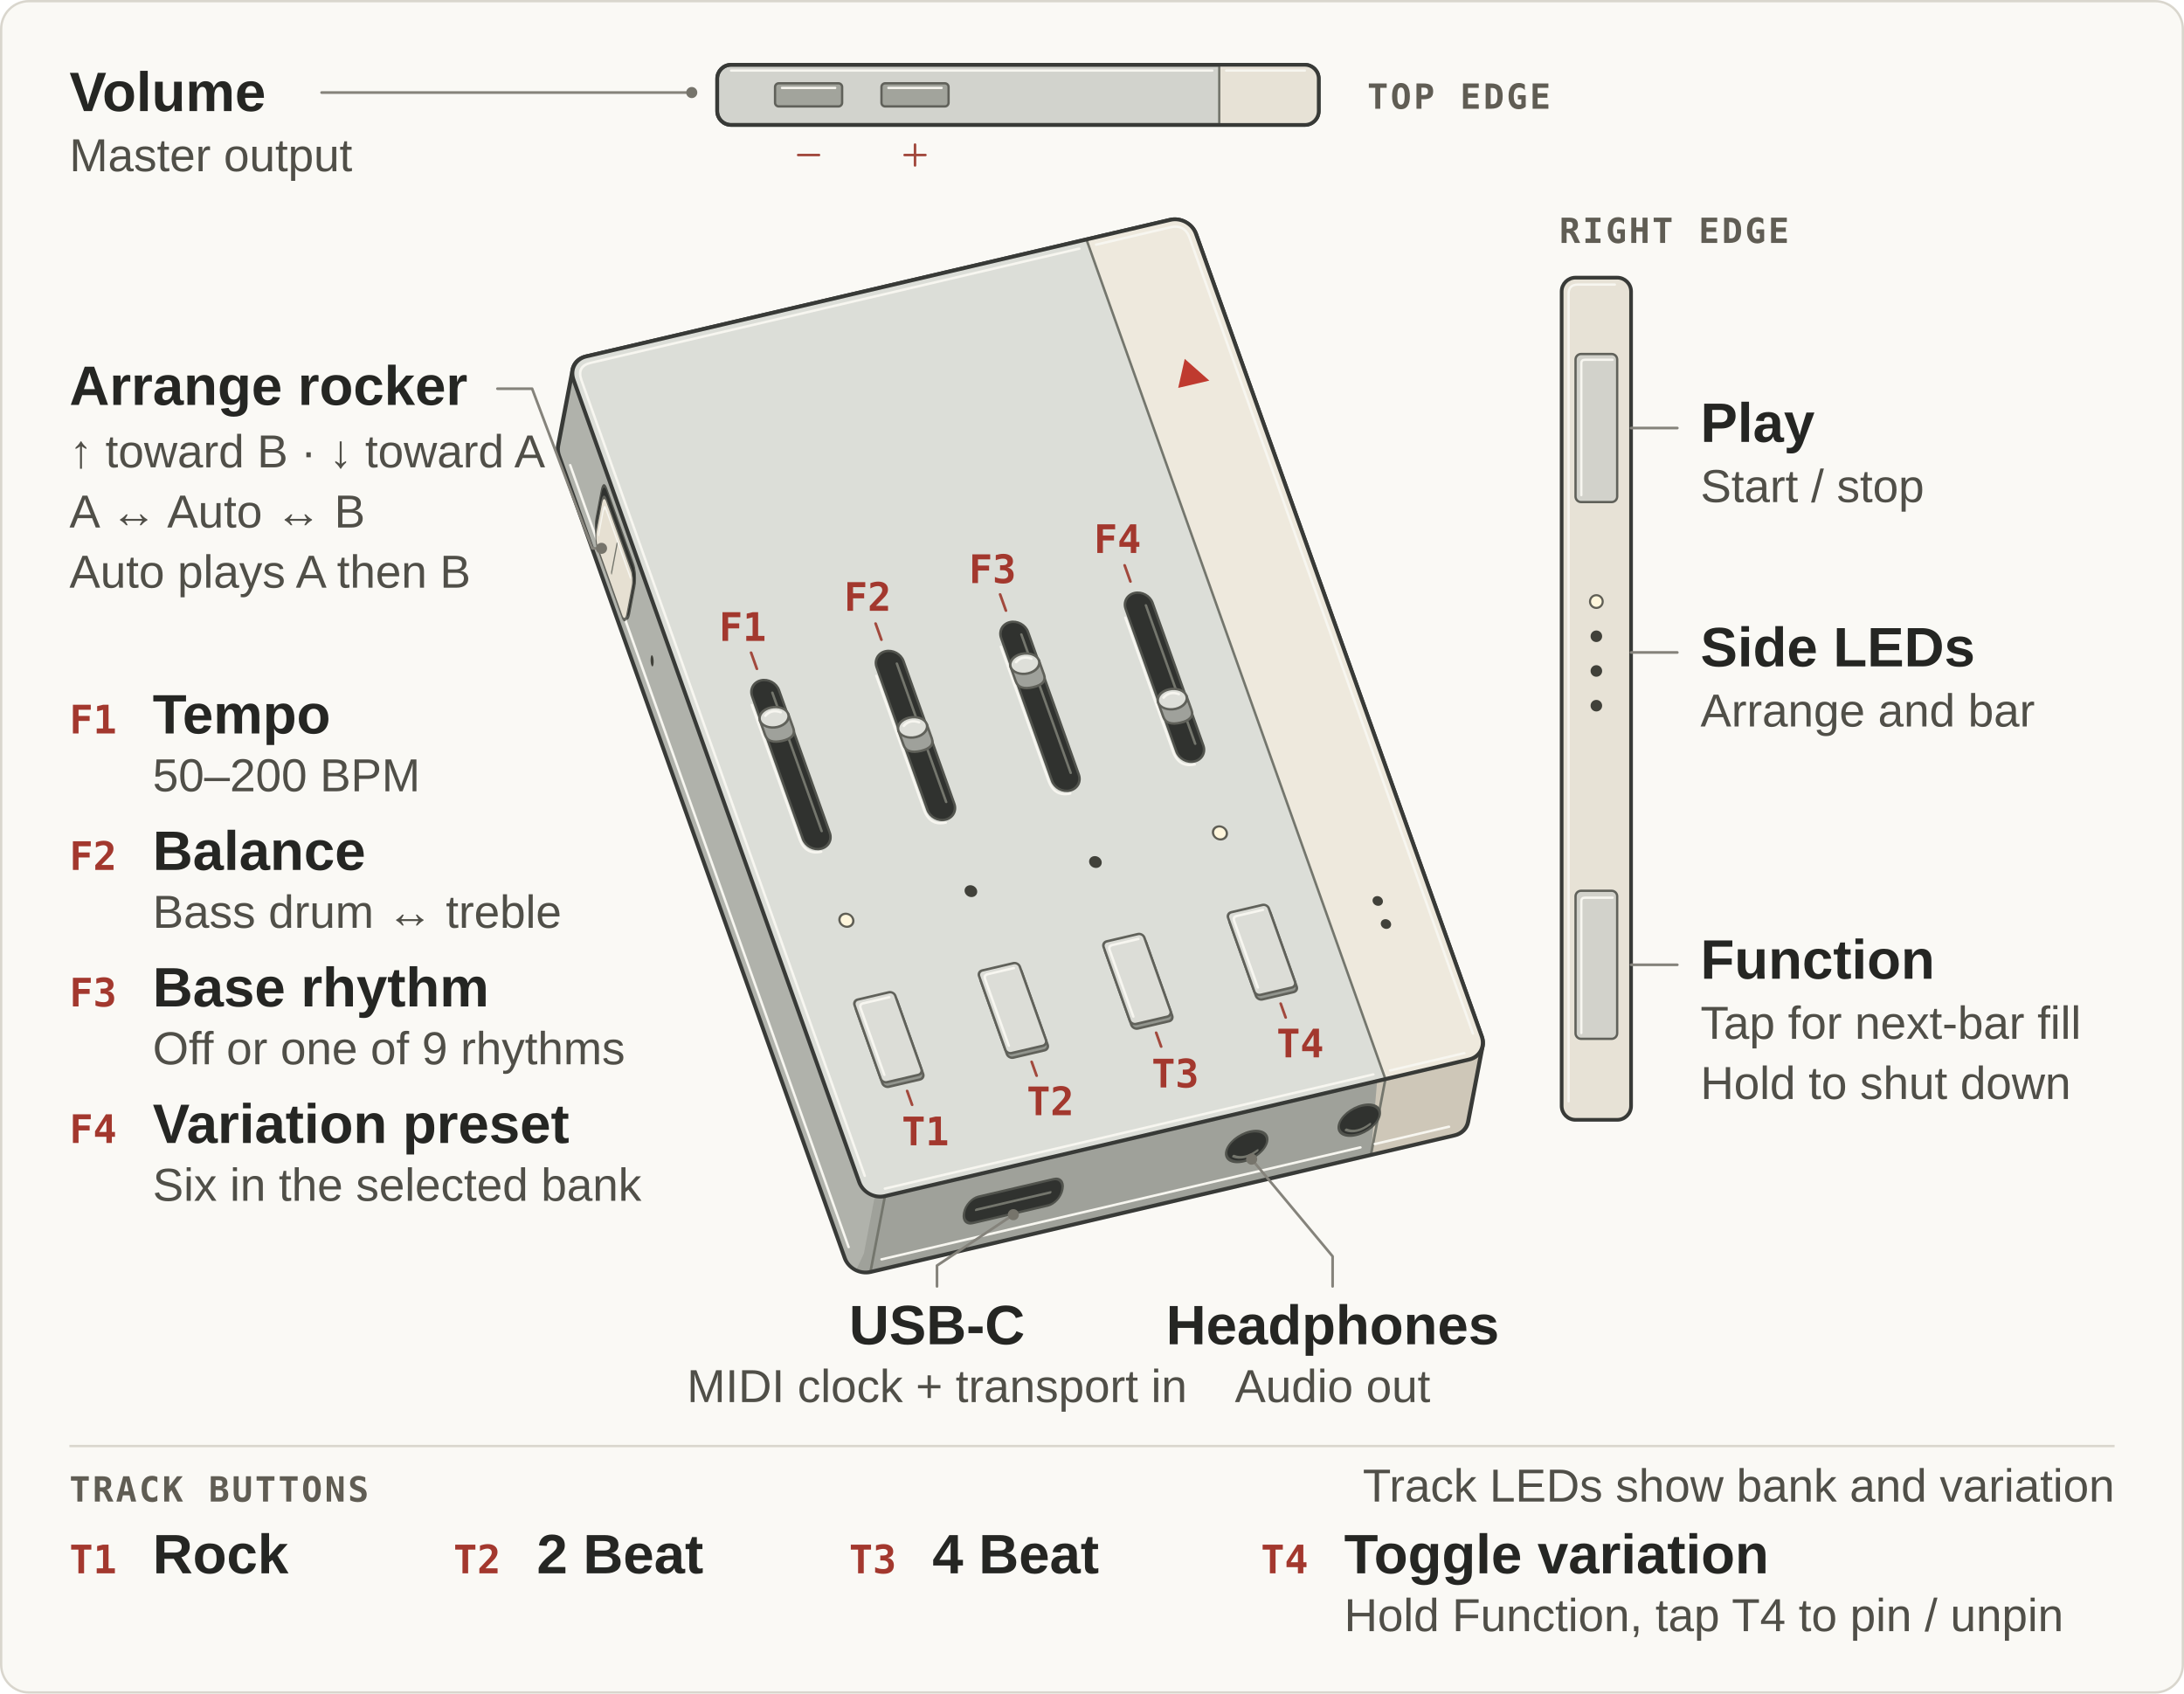
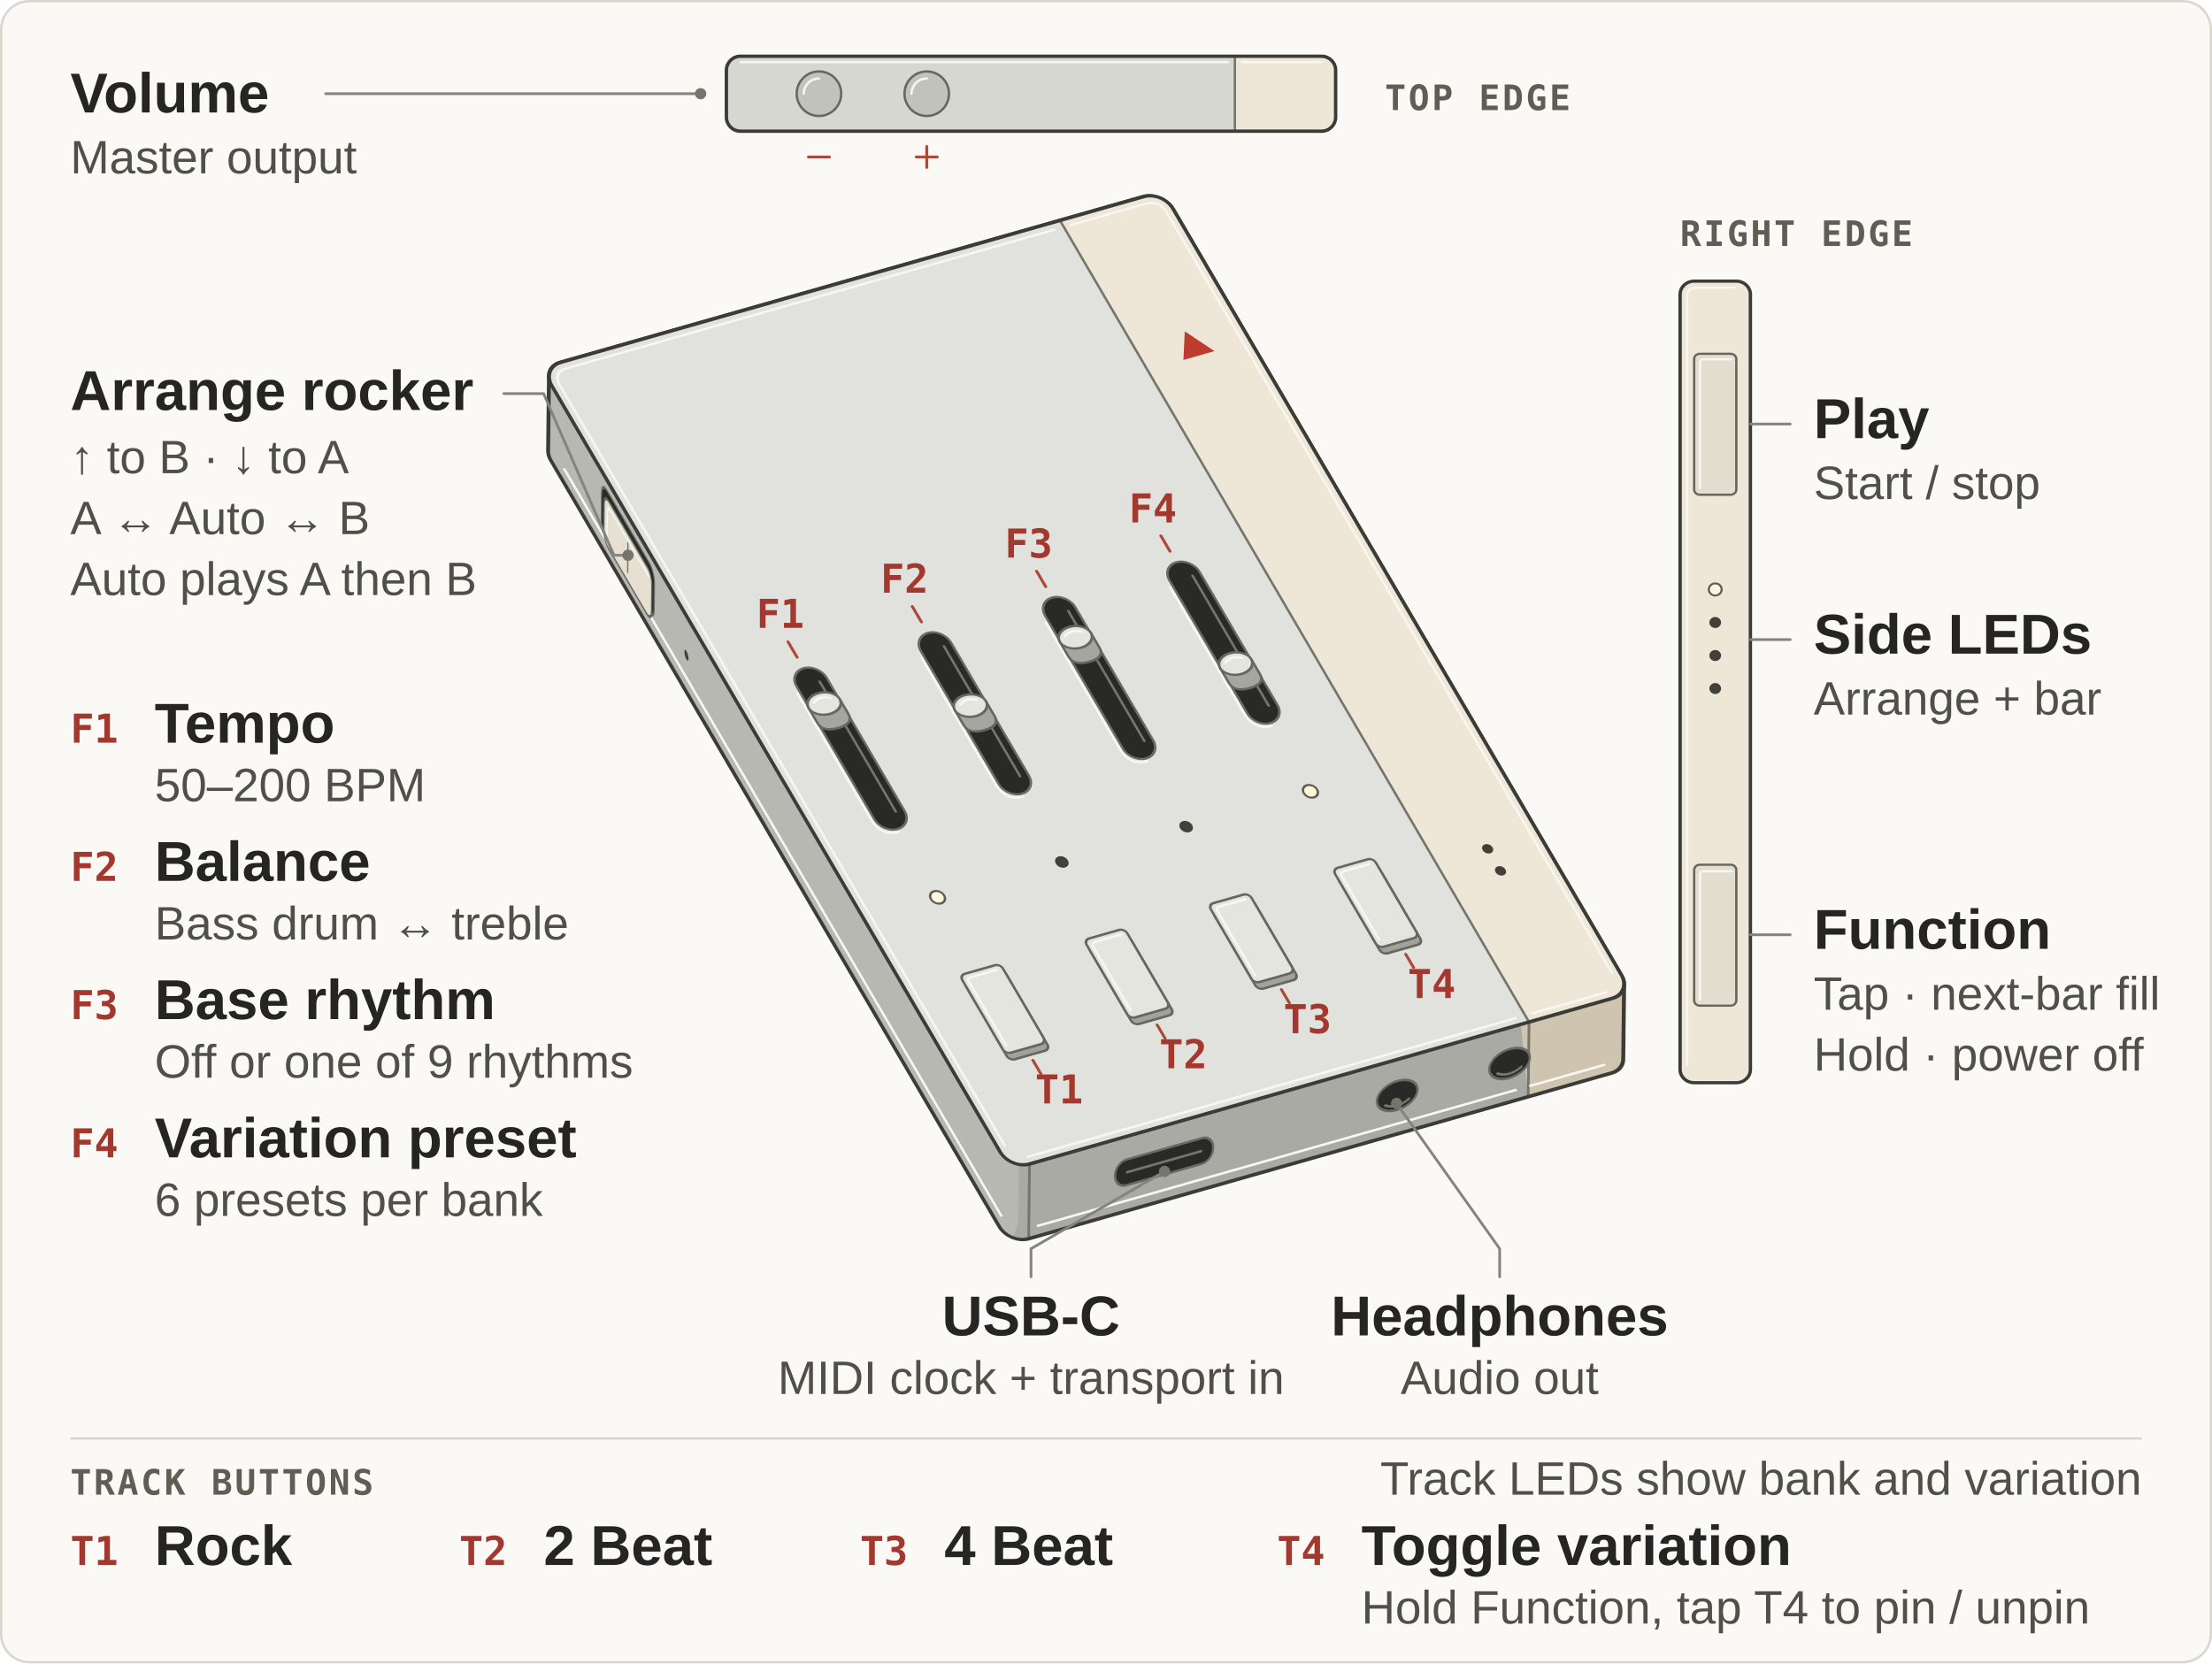
- <svg xmlns="http://www.w3.org/2000/svg" xmlns:xlink="http://www.w3.org/1999/xlink" width="944" height="732" viewBox="0 0 944 732" role="img" aria-labelledby="title description">
+ <svg xmlns="http://www.w3.org/2000/svg" xmlns:xlink="http://www.w3.org/1999/xlink" width="944" height="710" viewBox="0 0 944 710" role="img" aria-labelledby="title description">
  <style>
    .case, .key, .socket, .detail, .highlight, .leader, .guide {
      stroke-linecap: round;
      stroke-linejoin: round;
    }
-     .case { stroke: #383a37; stroke-width: 1.6; }
-     .key { stroke: #60615a; stroke-width: 1; }
-     .socket { fill: #30322f; stroke: #51534d; stroke-width: 1; }
+     .case { stroke: #3b3c38; stroke-width: 1.45; }
+     .key { stroke: #666760; stroke-width: 1; }
+     .socket { fill: #292a27; stroke: #696a63; stroke-width: .95; }
    .detail, .highlight, .leader, .guide { fill: none; }
    .detail { stroke: #74766d; stroke-width: 1; }
    .highlight { stroke: #f7f6f0; stroke-width: 1; }
    .leader { stroke: #85837b; stroke-width: 1.15; }
-     .guide { stroke: #a2493d; stroke-width: 1.1; }
+     .guide { stroke: #ad4938; stroke-width: 1.2; }
    .label, .note { font-family: "Instrument Sans", "Helvetica Neue", Arial, sans-serif; }
    .label { fill: #252623; font-size: 24px; font-weight: 700; }
    .note { fill: #504f48; font-size: 20px; }
    .id, .caption { font-family: "IBM Plex Mono", Menlo, monospace; font-weight: 600; }
    .id { fill: #a3382e; font-size: 17px; }
    .caption { fill: #605d54; font-size: 15px; letter-spacing: 1px; }
  </style>
  <defs>
    <path id="deck" d="M8 0h244a8 8 0 0 1 8 8v348a8 8 0 0 1-8 8H8a8 8 0 0 1-8-8V8a8 8 0 0 1 8-8Z" />
    <path id="shell" d="M.99 4.14A8 8 0 0 1 8 0h244a8 8 0 0 1 8 8v348                        a8 8 0 0 1-.99 3.86l-16 29A8 8 0 0 1 236 393H-8                        a8 8 0 0 1-8-8V37a8 8 0 0 1 .99-3.86Z" />
    <clipPath id="deck-clip">
      <use xlink:href="#deck" />
    </clipPath>
    <clipPath id="shell-clip">
      <use xlink:href="#shell" />
    </clipPath>
    <g id="fader">
-       <rect class="socket" x="-5.6" y="146" width="11.2" height="73" rx="5.6" />
-       <path class="detail" d="M2.7 152v60" />
-       <path class="highlight" d="M-6.9 155v58q0 7.2 6.6 7.2" />
+       <rect class="socket" x="-6.3" y="146" width="12.6" height="73" rx="6.3" />
+       <path class="detail" d="M3 153v59" />
+       <path class="highlight" d="M-7.5 155v57q0 8.2 7.3 8.2" />
    </g>
    <g id="fader-cap">
-       <path class="key" fill="#9fa19b" d="M-5.9 0v6.2q0 4 5.9 4t5.9-4V0Z" />
-       <ellipse class="key" rx="5.9" ry="4.2" fill="#dedfd9" />
-       <path class="highlight" d="M-3.2-1.4q3.2-2.2 6.4 0" />
+       <path class="key" fill="#a5a69f" d="M-6.5 0v6.7q0 4.4 6.5 4.4t6.5-4.4V0Z" />
+       <ellipse class="key" rx="6.5" ry="4.7" fill="#e5e5e0" />
+       <path class="highlight" d="M-3.5-1.5q3.5-2.2 7 0" />
    </g>
    <g id="track-key">
-       <rect class="key" x="-8.5" y="284.8" width="17" height="35.8" rx="2" fill="#92958e" />
-       <rect class="key" x="-8.5" y="282.8" width="17" height="35.8" rx="2" fill="#dcddd7" />
-       <path class="highlight" d="M-6.6 315.4v-28.8q0-1.8 1.8-1.8H6" />
+       <rect class="key" x="-8.5" y="285.8" width="17" height="35.8" rx="2.2" fill="#a1a29b" />
+       <rect class="key" x="-8.5" y="282.8" width="17" height="35.8" rx="2.2" fill="#e5e5e0" />
+       <path class="highlight" d="M-6.5 315.3v-28.7q0-1.8 1.8-1.8H6" />
    </g>
    <circle id="led-off" r="2.5" fill="#41413a" />
    <circle id="led-on" r="2.75" fill="#fff6dc" stroke="#5f5e55" stroke-width=".9" />
    <circle id="leader-dot" r="2.4" fill="#76746b" />
  </defs>
-   <rect x=".5" y=".5" width="943" height="731" rx="12" fill="#faf9f5" stroke="#d9d6cd" />
+   <rect x=".5" y=".5" width="943" height="709" rx="12" fill="#faf9f5" stroke="#d9d6cd" />
  <text class="label" x="30" y="48">Volume</text>
  <text class="note" x="30" y="74">Master output</text>
  <path class="leader" d="M139 40h160" />
  <use xlink:href="#leader-dot" x="299" y="40" />
-   <g transform="translate(310 28)">
-     <rect class="case" width="260" height="26" rx="6" fill="#d2d3cd" />
-     <path d="M217 0h37a6 6 0 0 1 6 6v14a6 6 0 0 1-6 6h-37Z" fill="#e7e2d6" />
-     <path class="detail" d="M217 0v26" />
+   <g transform="translate(310 24)">
+     <rect width="260" height="32" rx="6" fill="#d6d7d1" />
+     <path d="M217 0h37a6 6 0 0 1 6 6v20a6 6 0 0 1-6 6h-37Z" fill="#eee6d6" />
+     <path class="detail" d="M217 0v32" />
    <path class="highlight" d="M6 2.5h208m6 0h34" />
-     <rect class="key" x="25" y="8" width="29" height="10" rx="1.6" fill="#a2a49c" />
-     <rect class="key" x="71" y="8" width="29" height="10" rx="1.6" fill="#a2a49c" />
-     <path class="highlight" d="M28 10h23m23 0h23" />
-     <rect class="case" width="260" height="26" rx="6" fill="none" />
+     <circle class="key" cx="39.5" cy="16" r="9.5" fill="#c1c2bb" />
+     <circle class="key" cx="85.5" cy="16" r="9.5" fill="#c1c2bb" />
+     <path class="highlight" d="M33 16a6.5 6.5 0 0 1 6.5-6.5M79 16a6.5 6.5 0 0 1 6.5-6.5" />
+     <rect class="case" width="260" height="32" rx="6" fill="none" />
  </g>
  <path class="guide" d="M345 67h9m37 0h9m-4.5-4.5v9" />
  <text class="caption" x="591" y="47">TOP EDGE</text>
-   <g transform="matrix(1.035 -.242 .355 .997 245 156)">
-     <use xlink:href="#shell" fill="#b0b2ab" />
+   <g transform="matrix(1.02 -.29 .55 .94 231 157)">
+     <use xlink:href="#shell" fill="#b7b8b1" />
    <g clip-path="url(#shell-clip)">
-       <path fill="#9fa19a" d="M8 356h252v38H-16l8-9Z" />
-       <path fill="#cec7b8" d="M217 356h43v38h-59v-1Z" />
+       <path fill="#a8aaa3" d="M8 356h252v38H-16l8-9Z" />
+       <path fill="#cfc4af" d="M217 356h43v38h-59v-1Z" />
      <path class="detail" d="M217 364l-16 29M8 364l-16 29" />
      <path class="highlight" d="M-13 42v339m11 8h200m6 0h31" />
    </g>
    <use xlink:href="#shell" class="case" fill="none" />
    <g transform="matrix(-.551724 1 0 1 0 0)">
      <rect class="socket" x="4" y="47" width="19" height="41" rx="4.2" />
      <rect class="key" x="7" y="49" width="18" height="37" rx="3.5" fill="#e6e0d2" />
      <path class="highlight" d="M9.5 83V54q0-2.5 2.5-2.5h9" />
      <path class="detail" d="M10.5 67.5h11" />
      <circle cx="15" cy="113" r="1.6" fill="#41413a" />
    </g>
    <g transform="matrix(1 0 -.551724 1 0 364)">
      <rect class="socket" x="44" y="9" width="41" height="10" rx="4.8" />
      <path class="detail" d="M49 14h31" />
      <ellipse class="socket" cx="162" cy="14" rx="8.5" ry="5.6" />
      <ellipse class="socket" cx="209" cy="14" rx="8.5" ry="5.6" />
      <path class="detail" d="M157 16.6q5 2.7 10 0m37 0q5 2.7 10 0" />
    </g>
-     <use xlink:href="#deck" fill="#dcded8" />
-     <path d="M217 0h43v364h-43Z" clip-path="url(#deck-clip)" fill="#eee9dd" />
+     <use xlink:href="#deck" fill="#e1e1dd" />
+     <path d="M217 0h43v364h-43Z" clip-path="url(#deck-clip)" fill="#eee6d6" />
    <path class="detail" d="M217 0v364" />
    <path class="highlight" d="M3 354V9q0-6 6-6h204m7 0h31q6 0 6 6v345M9 361h204m7 0h31" />
    <use xlink:href="#deck" class="case" fill="none" />
-     <path d="M238.5 57l6.5 11h-13Z" fill="#bf3a2f" />
+     <path d="M238.5 57l6.5 11h-13Z" fill="#bd3c2e" />
    <circle cx="238.5" cy="292" r="2.05" fill="#41413a" />
    <circle cx="238.5" cy="302" r="2.05" fill="#41413a" />
    <use xlink:href="#fader" x="31" />
    <use xlink:href="#fader" x="83" />
    <use xlink:href="#fader" x="135" />
    <use xlink:href="#fader" x="187" />
    <use xlink:href="#fader-cap" x="31" y="162" />
    <use xlink:href="#fader-cap" x="83" y="179" />
    <use xlink:href="#fader-cap" x="135" y="164" />
    <use xlink:href="#fader-cap" x="187" y="192" />
    <use xlink:href="#led-on" x="31" y="250" />
    <use xlink:href="#led-off" x="83" y="250" />
    <use xlink:href="#led-off" x="135" y="250" />
    <use xlink:href="#led-on" x="187" y="250" />
    <use xlink:href="#track-key" x="31" />
    <use xlink:href="#track-key" x="83" />
    <use xlink:href="#track-key" x="135" />
    <use xlink:href="#track-key" x="187" />
    <path class="guide" d="M31 134v7m52-7v7m52-7v7m52-7v7                            M31 324v6m52-6v6m52-6v6m52-6v6" />
  </g>
  <g class="id" text-anchor="middle">
-     <text x="321" y="277">F1</text>
-     <text x="375" y="264">F2</text>
-     <text x="429" y="252">F3</text>
-     <text x="483" y="239">F4</text>
-     <text x="400" y="495">T1</text>
-     <text x="454" y="482">T2</text>
-     <text x="508" y="470">T3</text>
-     <text x="562" y="457">T4</text>
+     <text x="333" y="268">F1</text>
+     <text x="386" y="253">F2</text>
+     <text x="439" y="238">F3</text>
+     <text x="492" y="223">F4</text>
+     <text x="452" y="471">T1</text>
+     <text x="505" y="456">T2</text>
+     <text x="558" y="441">T3</text>
+     <text x="611" y="426">T4</text>
  </g>
-   <path class="leader" d="M215 168h15l26 69h4" />
-   <use xlink:href="#leader-dot" x="260" y="237" />
+   <path class="leader" d="M215 168h17l30 69h6" />
+   <use xlink:href="#leader-dot" x="268" y="237" />
  <text class="label" x="30" y="175">Arrange rocker</text>
-   <text class="note" x="30" y="202">↑ toward B · ↓ toward A</text>
+   <text class="note" x="30" y="202">↑ to B · ↓ to A</text>
  <text class="note" x="30" y="228">A ↔ Auto ↔ B</text>
  <text class="note" x="30" y="254">Auto plays A then B</text>
  <g class="id">
    <text x="30" y="317">F1</text>
    <text x="30" y="376">F2</text>
    <text x="30" y="435">F3</text>
    <text x="30" y="494">F4</text>
  </g>
  <g class="label">
    <text x="66" y="317">Tempo</text>
    <text x="66" y="376">Balance</text>
    <text x="66" y="435">Base rhythm</text>
    <text x="66" y="494">Variation preset</text>
  </g>
  <g class="note">
    <text x="66" y="342">50–200 BPM</text>
    <text x="66" y="401">Bass drum ↔ treble</text>
    <text x="66" y="460">Off or one of 9 rhythms</text>
-     <text x="66" y="519">Six in the selected bank</text>
+     <text x="66" y="519">6 presets per bank</text>
  </g>
-   <text class="caption" x="674" y="105">RIGHT EDGE</text>
-   <g transform="translate(675 120)">
-     <rect class="case" width="30" height="364" rx="6" fill="#e7e2d6" />
+   <text class="caption" x="717" y="105">RIGHT EDGE</text>
+   <g transform="translate(717 120) scale(1 .94)">
+     <rect class="case" width="30" height="364" rx="6" fill="#eee6d6" />
    <path class="highlight" d="M3 356V7q0-4 4-4h16" />
-     <rect class="key" x="6" y="33" width="18" height="64" rx="2.4" fill="#d2d2cb" />
-     <rect class="key" x="6" y="265" width="18" height="64" rx="2.4" fill="#d2d2cb" />
+     <rect class="key" x="6" y="33" width="18" height="64" rx="2.4" fill="#e3ddcf" />
+     <rect class="key" x="6" y="265" width="18" height="64" rx="2.4" fill="#e3ddcf" />
    <path class="highlight" d="M8.5 94V37q0-1.5 1.5-1.5h12m-13.5 291v-57q0-1.5 1.5-1.5h12" />
    <use xlink:href="#led-on" x="15" y="140" />
    <use xlink:href="#led-off" x="15" y="155" />
    <use xlink:href="#led-off" x="15" y="170" />
    <use xlink:href="#led-off" x="15" y="185" />
  </g>
-   <path class="leader" d="M705 185h20m-20 97h20m-20 135h20" />
-   <text class="label" x="735" y="191">Play</text>
-   <text class="note" x="735" y="217">Start / stop</text>
-   <text class="label" x="735" y="288">Side LEDs</text>
-   <text class="note" x="735" y="314">Arrange and bar</text>
-   <text class="label" x="735" y="423">Function</text>
-   <text class="note" x="735" y="449">Tap for next-bar fill</text>
-   <text class="note" x="735" y="475">Hold to shut down</text>
-   <path class="leader" d="M438 525l-33 22v9m136-55l35 42v13" />
-   <use xlink:href="#leader-dot" x="438" y="525" />
-   <use xlink:href="#leader-dot" x="541" y="501" />
+   <path class="leader" d="M747 181h17m-17 92h17m-17 126h17" />
+   <text class="label" x="774" y="187">Play</text>
+   <text class="note" x="774" y="213">Start / stop</text>
+   <text class="label" x="774" y="279">Side LEDs</text>
+   <text class="note" x="774" y="305">Arrange + bar</text>
+   <text class="label" x="774" y="405">Function</text>
+   <text class="note" x="774" y="431">Tap · next-bar fill</text>
+   <text class="note" x="774" y="457">Hold · power off</text>
+   <path class="leader" d="M497 500l-57 33v12m156-74l44 62v12" />
+   <use xlink:href="#leader-dot" x="497" y="500" />
+   <use xlink:href="#leader-dot" x="596" y="471" />
  <g text-anchor="middle">
-     <text class="label" x="405" y="581">USB-C</text>
-     <text class="note" x="405" y="606">MIDI clock + transport in</text>
-     <text class="label" x="576" y="581">Headphones</text>
-     <text class="note" x="576" y="606">Audio out</text>
+     <text class="label" x="440" y="570">USB-C</text>
+     <text class="note" x="440" y="595">MIDI clock + transport in</text>
+     <text class="label" x="640" y="570">Headphones</text>
+     <text class="note" x="640" y="595">Audio out</text>
  </g>
-   <path d="M30 625h884" stroke="#d9d6cd" />
-   <text class="caption" x="30" y="649">TRACK BUTTONS</text>
-   <text class="note" x="914" y="649" text-anchor="end">Track LEDs show bank and variation</text>
+   <path d="M30 614h884" stroke="#d9d6cd" />
+   <text class="caption" x="30" y="638">TRACK BUTTONS</text>
+   <text class="note" x="914" y="638" text-anchor="end">Track LEDs show bank and variation</text>
  <g class="id">
-     <text x="30" y="680">T1</text>
-     <text x="196" y="680">T2</text>
-     <text x="367" y="680">T3</text>
-     <text x="545" y="680">T4</text>
+     <text x="30" y="668">T1</text>
+     <text x="196" y="668">T2</text>
+     <text x="367" y="668">T3</text>
+     <text x="545" y="668">T4</text>
  </g>
  <g class="label">
-     <text x="66" y="680">Rock</text>
-     <text x="232" y="680">2 Beat</text>
-     <text x="403" y="680">4 Beat</text>
-     <text x="581" y="680">Toggle variation</text>
+     <text x="66" y="668">Rock</text>
+     <text x="232" y="668">2 Beat</text>
+     <text x="403" y="668">4 Beat</text>
+     <text x="581" y="668">Toggle variation</text>
  </g>
-   <text class="note" x="581" y="705">Hold Function, tap T4 to pin / unpin</text>
+   <text class="note" x="581" y="693">Hold Function, tap T4 to pin / unpin</text>
</svg>
